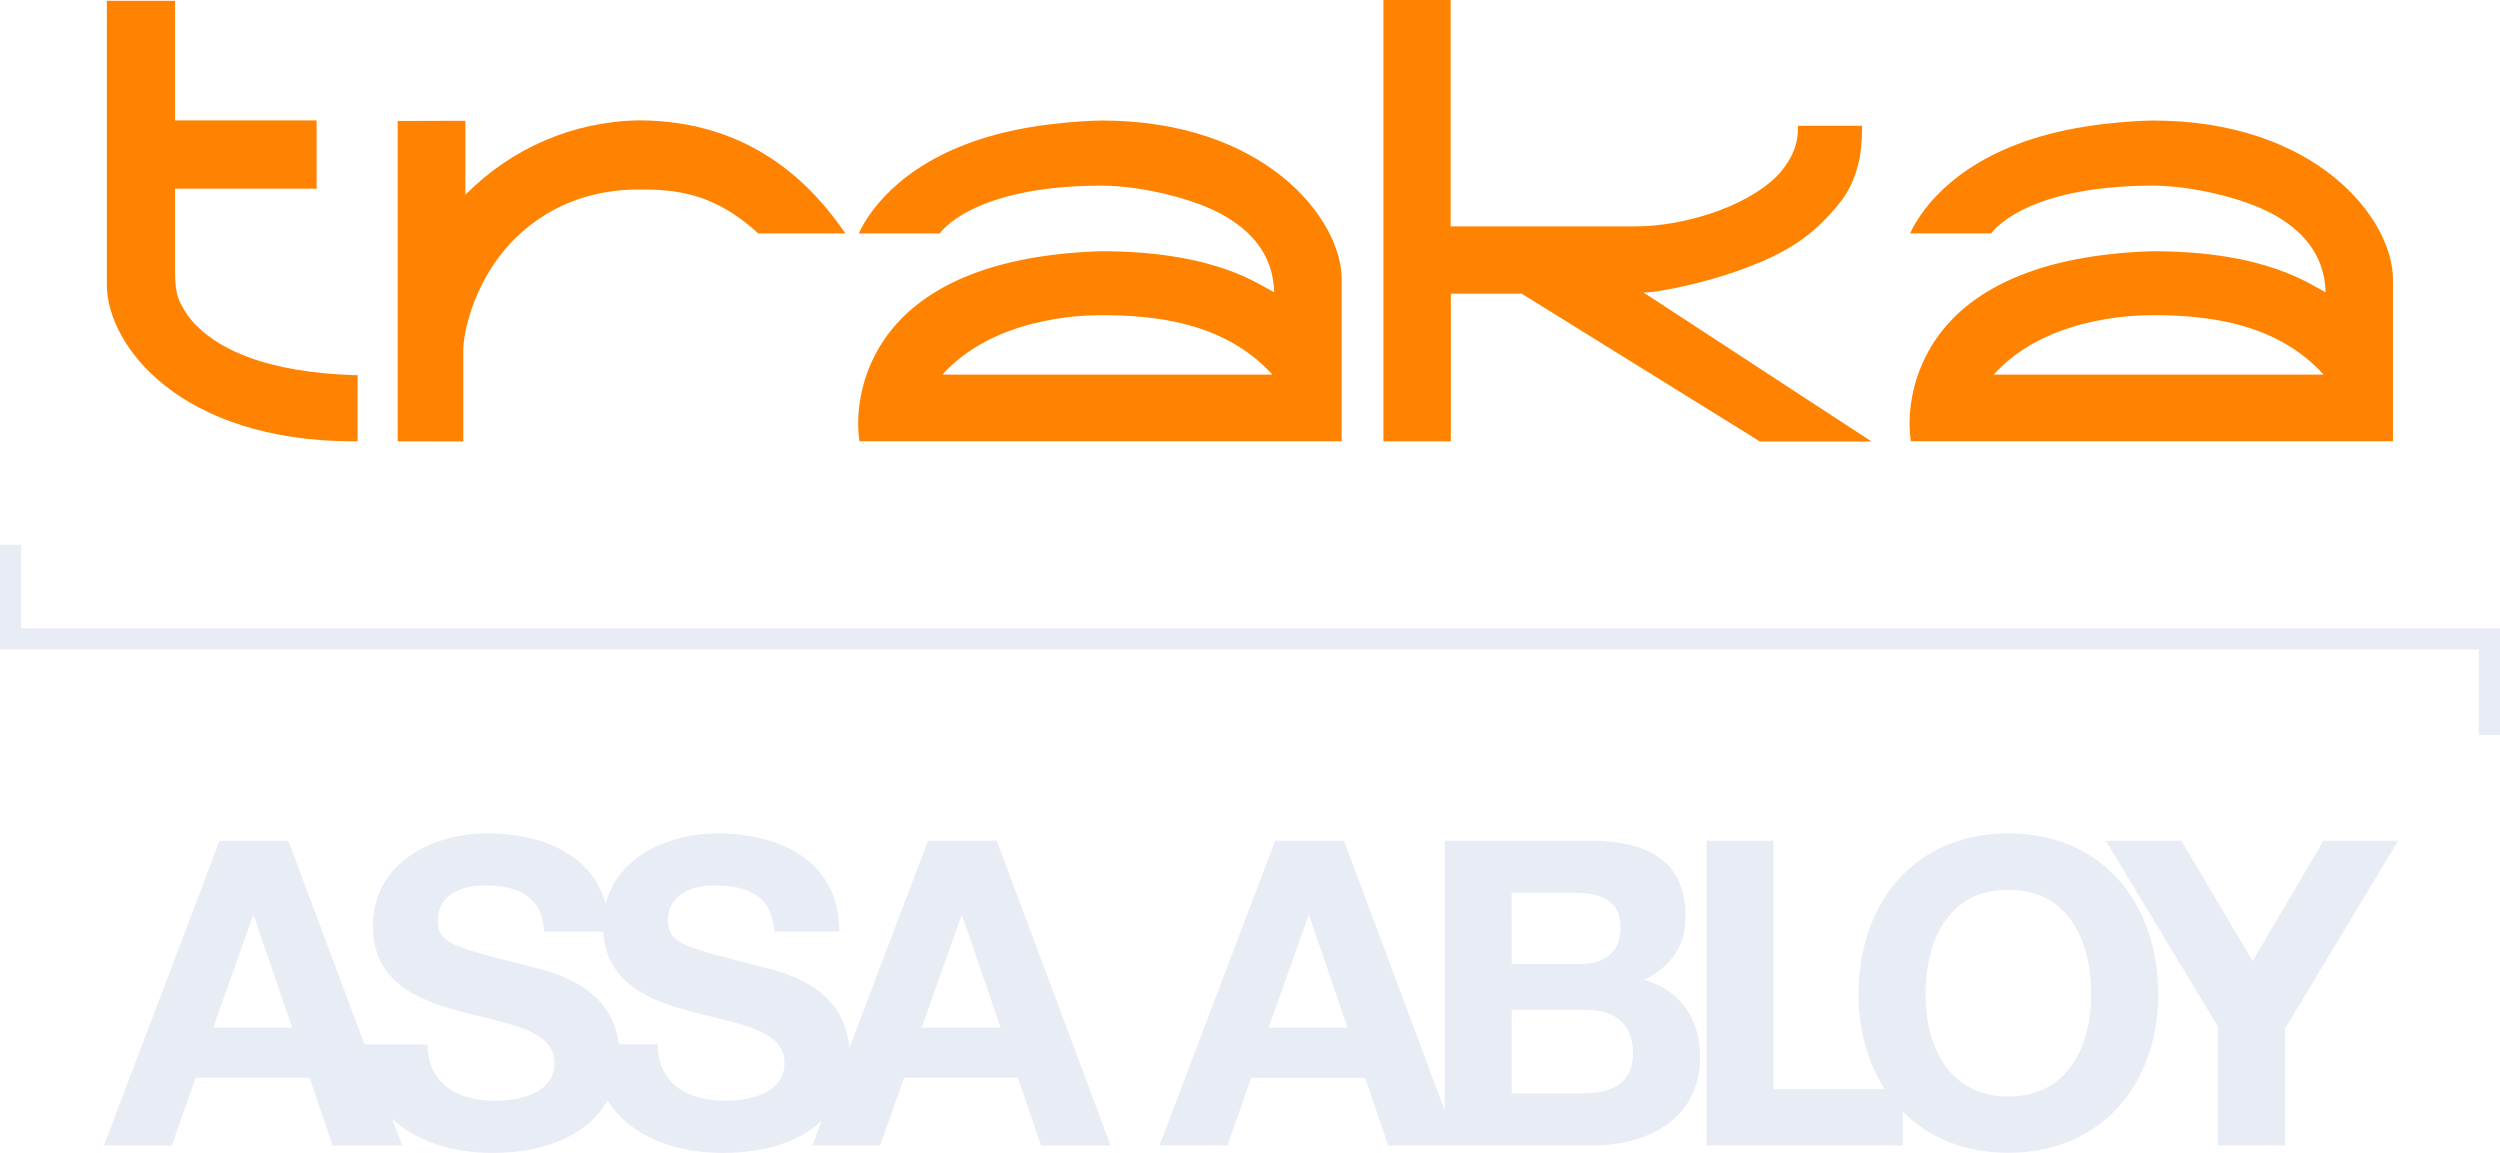
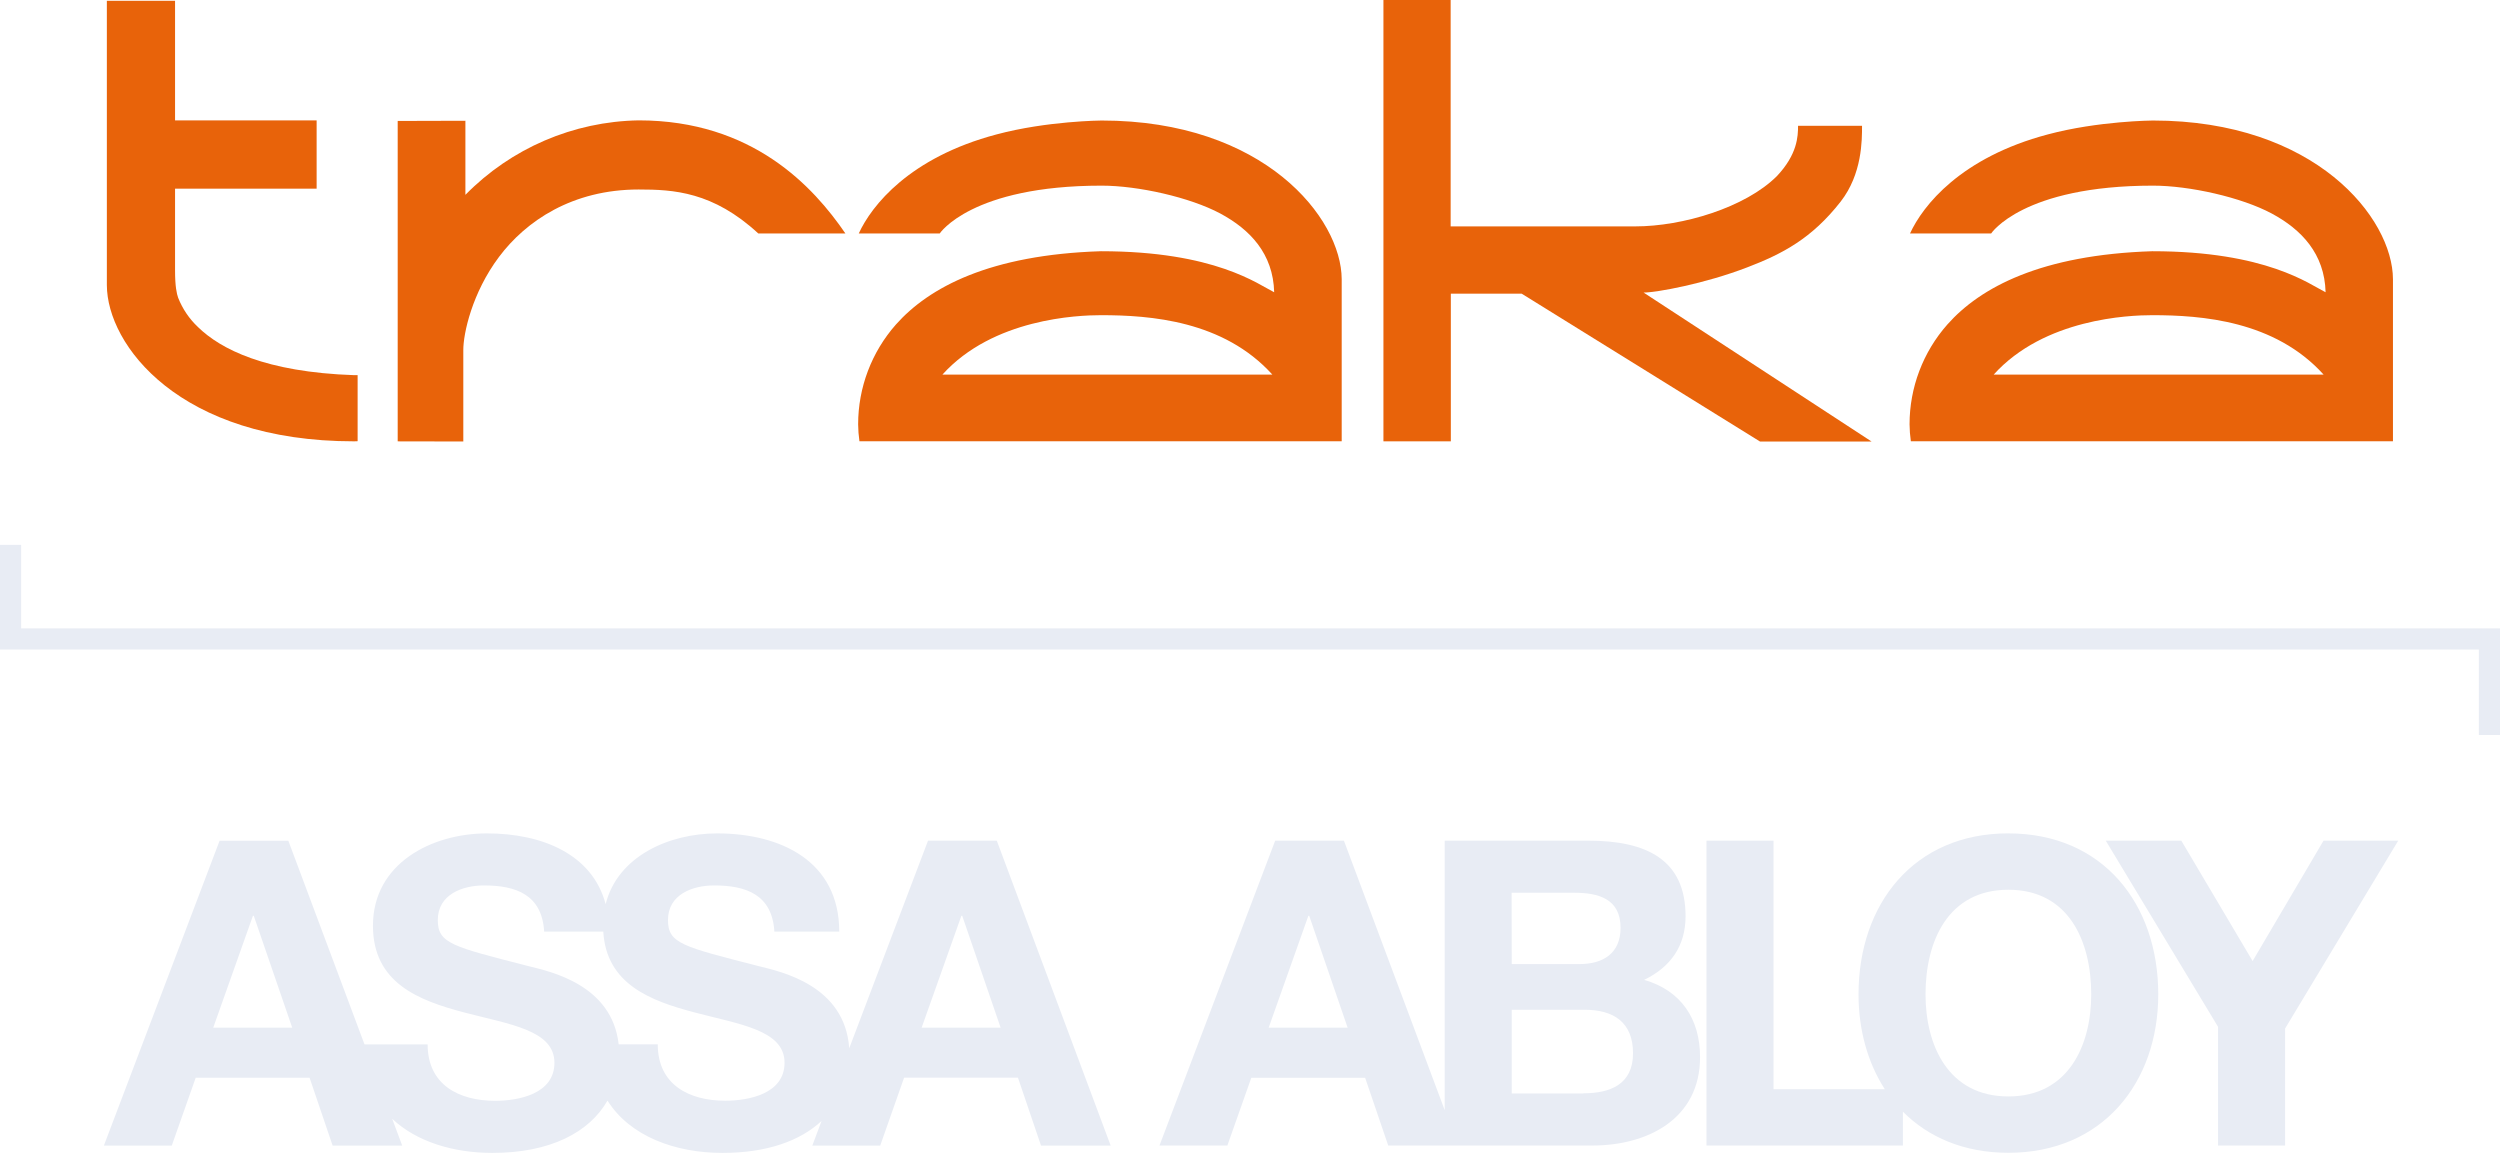
<svg xmlns="http://www.w3.org/2000/svg" id="Layer_1" data-name="Layer 1" viewBox="0 0 812.31 374.58">
  <defs>
-     <style>.cls-1{fill:#E8ECF4;}.cls-2{fill:#ff8300;}</style>
+     <style>.cls-1{fill:#E8ECF4;}.cls-2{fill:#e8630a;}</style>
  </defs>
  <path class="cls-1" d="M513,507.37H490.66l-25.61,67.47c-1.39-20.59-22.37-24.93-29.33-26.68-24.84-6.38-29.56-7.35-29.56-15,0-8.33,8-11.24,15-11.24,10.41,0,18.87,3,19.57,15h21.08c0-22.89-19-31.91-39.68-31.91-15.7,0-32.36,7.48-36.22,23-4.32-16.35-20.82-23-38.56-23-17.9,0-37.05,9.71-37.05,30,0,18.59,14.85,24.28,29.56,28.16s29.41,5.69,29.41,16.38c0,10.13-11.66,12.35-19.28,12.35-11.65,0-21.92-5.13-21.92-18.32H307.56l-24.75-66.18H260.47l-37.6,99.06h22.06l7.78-22.06h37l7.49,22.06h22.61l-3.26-8.72c8,7.55,20.05,11.09,32.55,11.09,18.86,0,31.52-6.7,37.41-17,7.3,11.61,22,17,37.36,17,14.46,0,25.28-3.93,32.19-10.38l-3,8h22.06l7.76-22.06h37l7.49,22.06H550Zm-254.6,60.77,12.9-36.35h.28l12.49,36.35Zm166.36,23.73c-11.66,0-21.92-5.13-21.92-18.32H390.14c-2.16-19.48-22.39-23.68-29.21-25.39-24.84-6.38-29.56-7.35-29.56-15,0-8.33,8.05-11.24,15-11.24,10.4,0,18.87,3,19.56,15h19.21c1,17.05,15.32,22.48,29.5,26.22,14.56,3.89,29.4,5.69,29.4,16.38,0,10.13-11.65,12.35-19.28,12.35m63.82-23.73,12.91-36.35h.28l12.48,36.35Z" transform="translate(-189.12 -234.22)" />
  <path class="cls-1" d="M723.34,552.6c8.6-4.16,13.46-11,13.46-20.67,0-18.45-12.77-24.56-31.64-24.56H658.54v87.57l-32.75-87.57H603.46l-37.6,99.06h22.06l7.77-22h37l7.5,22h66.32c17.89,0,35-8.6,35-28.72,0-12.35-6.11-21.64-18.17-25.11m-122,15.54,12.9-36.35h.28L627,568.14Zm78.94-43.84h20.4c7.77,0,15,1.94,15,11.38,0,8.32-5.69,11.79-13.32,11.79H680.32Zm23.31,65.21H680.32V562.32h23.73c9.29,0,15.68,4,15.68,14.14s-7.49,13-16.1,13" transform="translate(-189.12 -234.22)" />
  <path class="cls-1" d="M841.69,505C811,505,793,527.9,793,557.32c0,11.58,3,22.23,8.53,30.8H765.38V507.37H743.6v99.07h63.82v-11c8.27,8.31,19.88,13.35,34.27,13.35,30.66,0,48.7-22.89,48.7-51.47,0-29.42-18-52.31-48.7-52.31m0,85.47c-19.57,0-26.92-16.65-26.92-33.16,0-17.35,7.35-34,26.92-34s26.92,16.65,26.92,34c0,16.51-7.36,33.16-26.92,33.16" transform="translate(-189.12 -234.22)" />
  <polygon class="cls-1" points="754.97 273.15 731.93 312.27 708.76 273.15 684.21 273.15 720.7 333.64 720.7 372.21 742.48 372.21 742.48 334.19 779.24 273.15 754.97 273.15" />
  <path class="cls-2" d="M318.34,377.63V273.52l22-.06v24.07a80.74,80.74,0,0,1,56.3-24.2c37,0,56.8,21.57,67.17,36.75l-28.3,0c-14.71-13.59-27.57-14.29-38.87-14.29-21.55,0-36.63,10.24-45.37,21.89S339.64,342.55,339.66,348v29.67Z" transform="translate(-189.12 -234.22)" />
  <path class="cls-2" d="M761,377.69l-77.47-48.06h-23v48H638.63V234.22h21.84v73.56h60c15.34,0,35.72-6.09,46-16.33,6.66-7.06,6.88-12.89,6.88-16.36h20.79c0,4.68.06,15.64-6.94,24.63-9.37,12-18.93,17-30.36,21.37-13.82,5.33-29.52,8.19-33.68,8.19l74.09,48.41Z" transform="translate(-189.12 -234.22)" />
  <path class="cls-2" d="M304.18,377.62c-56.85,0-80.29-31.38-80.34-50.77V234.47H246v38.86h46v22.2H246v26.56c0,5.2.54,7.58,1,8.87a26.28,26.28,0,0,0,6.48,9.56c7.28,7.09,21.79,14.62,50.73,15.6l1.11,0v21.46Z" transform="translate(-189.12 -234.22)" />
  <path class="cls-2" d="M547.07,273.38c52.82,0,77.94,31.73,78,51.56v52.65H468.37a41,41,0,0,1-.42-5.5,49,49,0,0,1,12.28-32.43C491,327.55,510.78,317,546.8,315.85c37.16,0,51.18,10.8,56.33,13.33-.32-12.52-7.83-20.39-17.49-25.58-9.84-5.27-26.73-9.06-38.57-9.06-42.4,0-52.61,15.54-52.61,15.54H468.15c4.2-9.11,16.5-24.69,44.76-32.18,16.42-4.4,34.16-4.52,34.16-4.52m55.46,82.55c-15.86-17.55-39.65-19.3-55.67-19.3-7.58,0-35.07,1.09-51.52,19.3Z" transform="translate(-189.12 -234.22)" />
  <path class="cls-2" d="M888.65,273.38c52.82,0,77.94,31.73,78,51.56v52.65H810a41,41,0,0,1-.42-5.5,49,49,0,0,1,12.28-32.43c10.73-12.11,30.54-22.65,66.57-23.81,37.16,0,51.18,10.8,56.33,13.33-.32-12.52-7.84-20.39-17.49-25.58-9.83-5.27-26.73-9.06-38.58-9.06-42.39,0-52.6,15.54-52.6,15.54H809.73c4.2-9.11,16.5-24.69,44.76-32.18,16.42-4.4,34.16-4.52,34.16-4.52m55.46,82.55c-15.86-17.55-39.66-19.3-55.67-19.3-7.59,0-35.07,1.09-51.52,19.3Z" transform="translate(-189.12 -234.22)" />
  <polygon class="cls-1" points="0 177.04 0 211.05 805.44 211.05 805.44 238.82 812.31 238.82 812.31 204.18 6.87 204.18 6.87 177.04 0 177.04" />
</svg>
